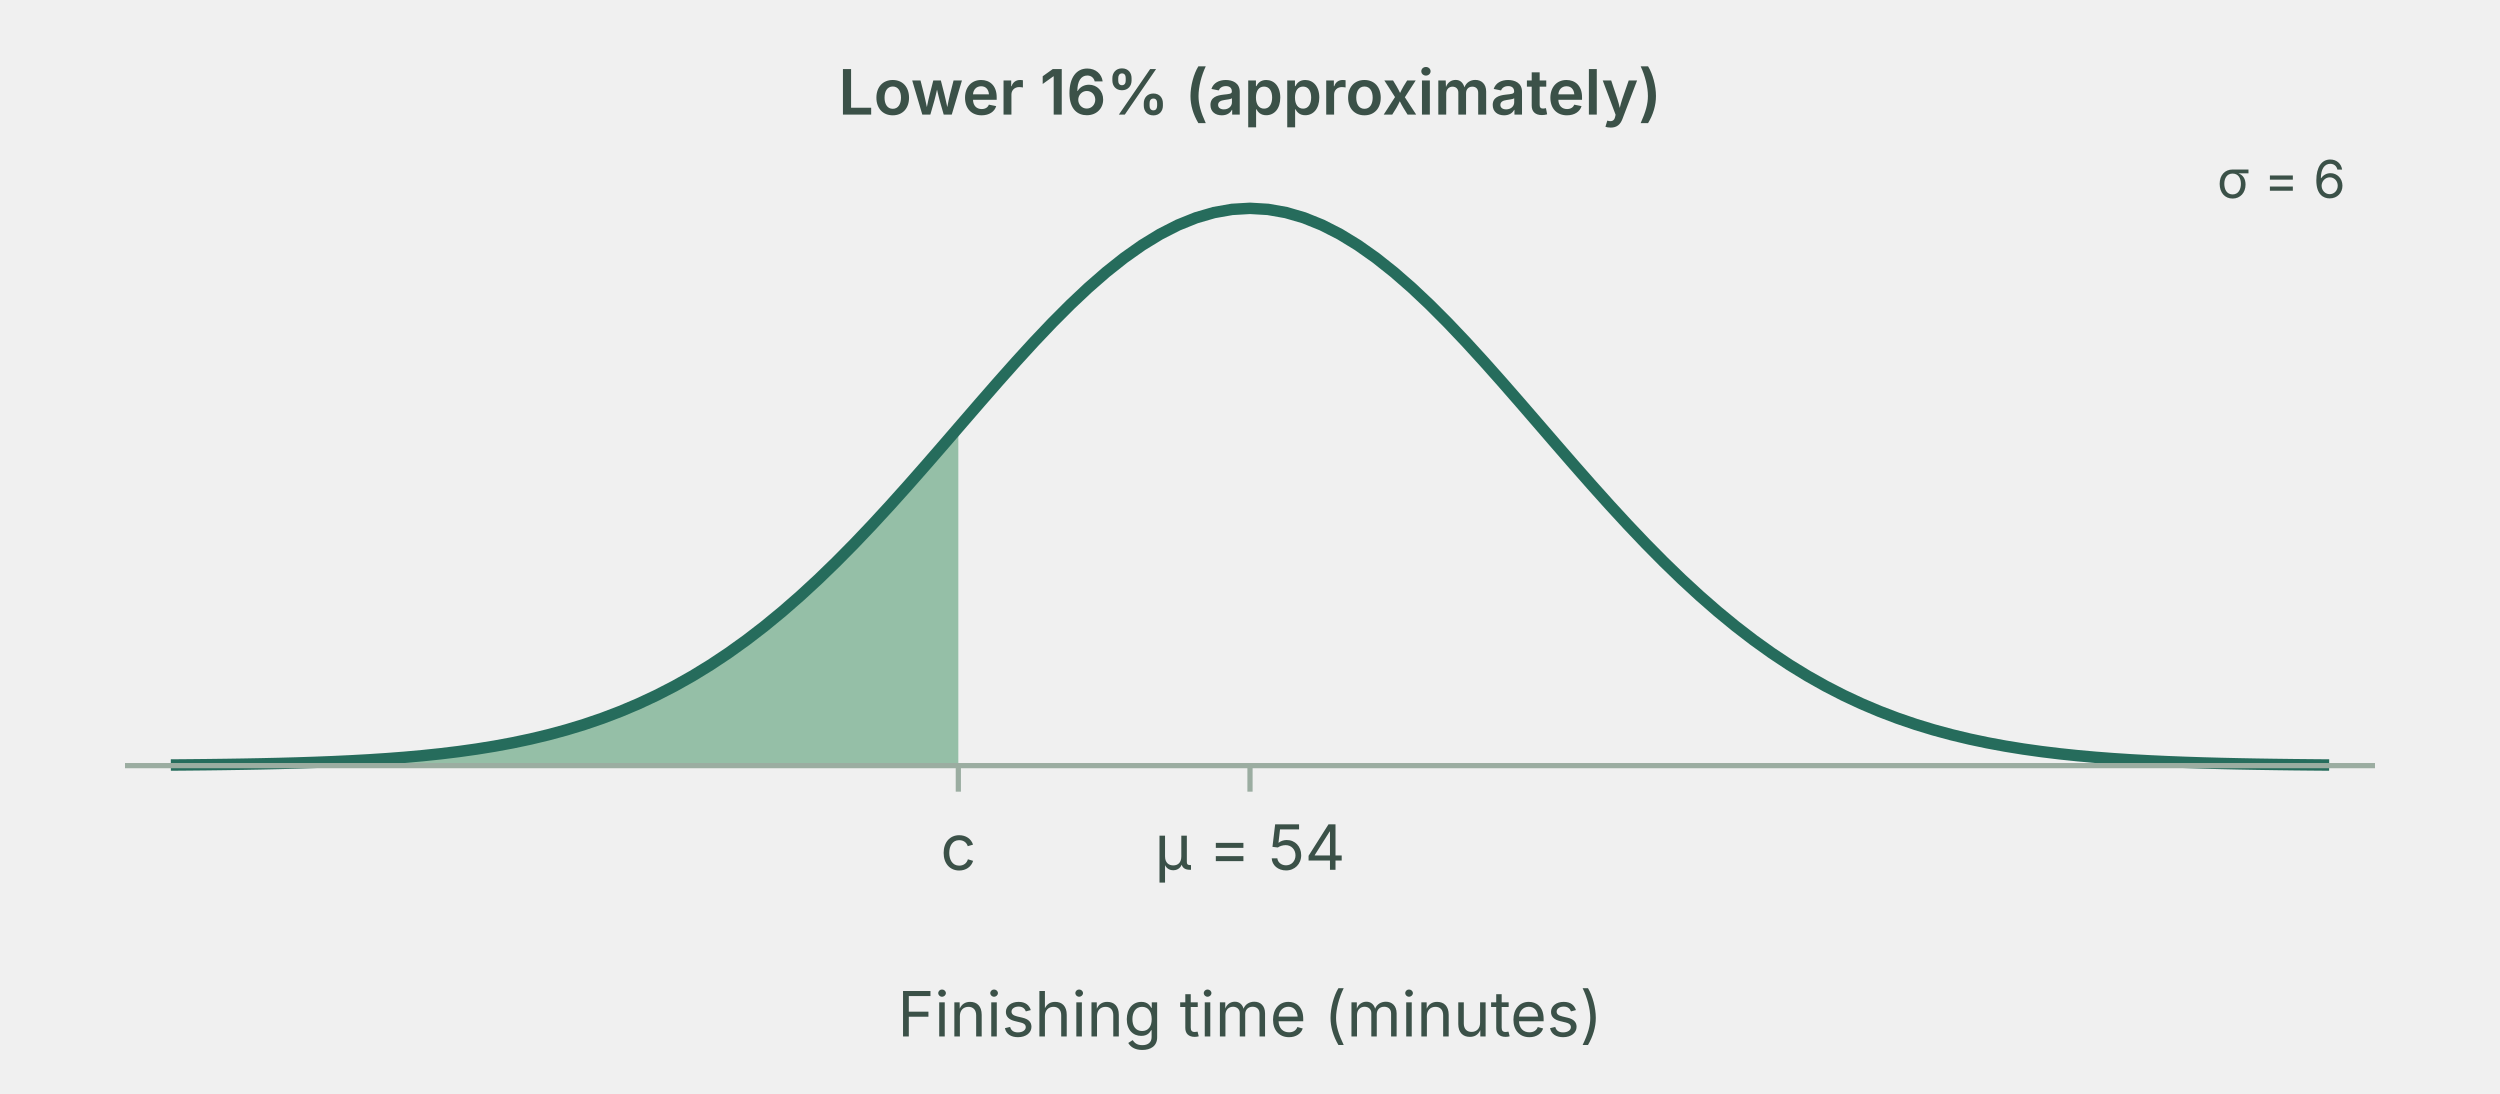
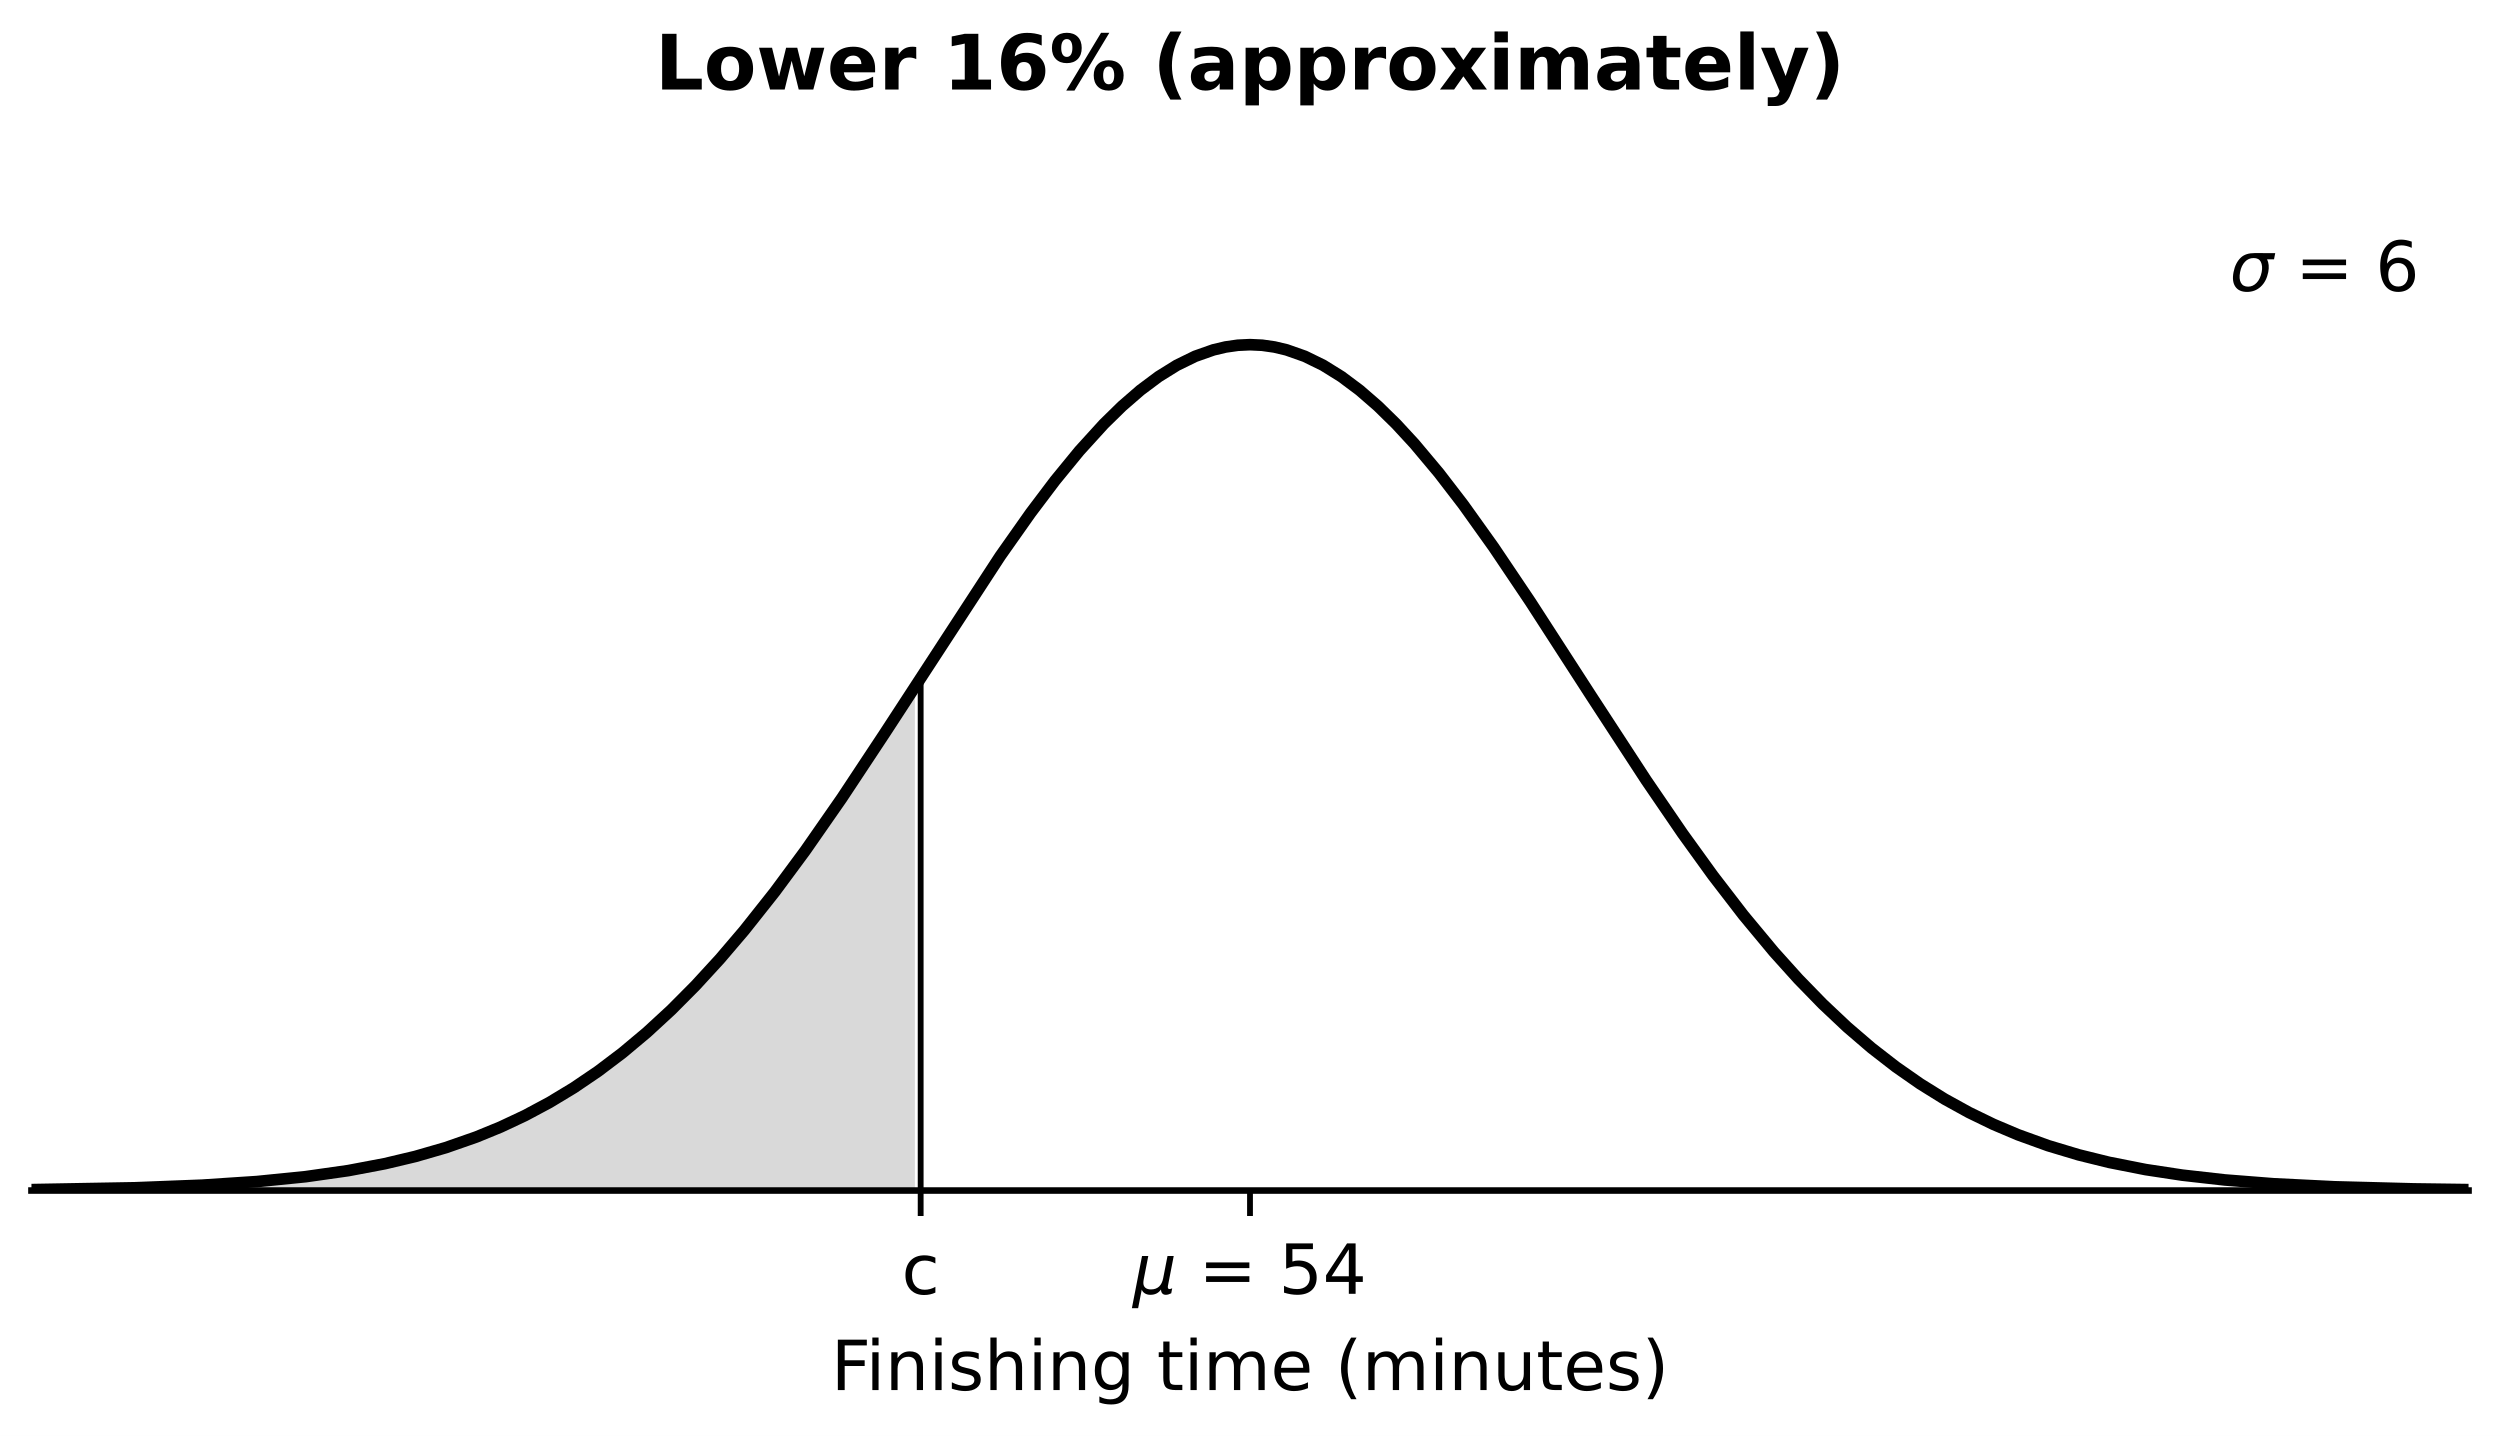
- <svg xmlns="http://www.w3.org/2000/svg" viewBox="0 0 480 210" role="img" aria-labelledby="title">
-   <style>text{font-family:system-ui,-apple-system,sans-serif;fill:#3b5148;font-size:12px} .small{font-size:10px}</style>
-   <path d="M32.8,147 L32.800,146.886 L34.060,146.876 L35.320,146.866 L36.580,146.854 L37.840,146.842 L39.100,146.828 L40.360,146.814 L41.620,146.798 L42.880,146.782 L44.140,146.764 L45.400,146.745 L46.660,146.724 L47.920,146.702 L49.180,146.678 L50.440,146.652 L51.700,146.625 L52.960,146.595 L54.220,146.564 L55.480,146.530 L56.740,146.494 L58.000,146.456 L59.260,146.415 L60.520,146.371 L61.780,146.324 L63.040,146.274 L64.300,146.221 L65.560,146.164 L66.820,146.103 L68.080,146.039 L69.340,145.970 L70.600,145.898 L71.860,145.820 L73.120,145.738 L74.380,145.651 L75.640,145.558 L76.900,145.460 L78.160,145.357 L79.420,145.247 L80.680,145.130 L81.940,145.007 L83.200,144.877 L84.460,144.740 L85.720,144.594 L86.980,144.441 L88.240,144.280 L89.500,144.109 L90.760,143.930 L92.020,143.741 L93.280,143.542 L94.540,143.333 L95.800,143.113 L97.060,142.883 L98.320,142.640 L99.580,142.386 L100.840,142.120 L102.100,141.840 L103.360,141.548 L104.620,141.242 L105.880,140.921 L107.140,140.586 L108.400,140.236 L109.660,139.871 L110.920,139.489 L112.180,139.092 L113.440,138.677 L114.700,138.245 L115.960,137.795 L117.220,137.327 L118.480,136.841 L119.740,136.335 L121.000,135.810 L122.260,135.265 L123.520,134.700 L124.780,134.114 L126.040,133.506 L127.300,132.878 L128.560,132.227 L129.820,131.555 L131.080,130.860 L132.340,130.142 L133.600,129.401 L134.860,128.637 L136.120,127.850 L137.380,127.039 L138.640,126.204 L139.900,125.345 L141.160,124.462 L142.420,123.555 L143.680,122.623 L144.940,121.668 L146.200,120.688 L147.460,119.685 L148.720,118.657 L149.980,117.606 L151.240,116.531 L152.500,115.433 L153.760,114.311 L155.020,113.167 L156.280,112.001 L157.540,110.813 L158.800,109.603 L160.060,108.373 L161.320,107.122 L162.580,105.852 L163.840,104.563 L165.100,103.255 L166.360,101.930 L167.620,100.588 L168.880,99.231 L170.140,97.859 L171.400,96.473 L172.660,95.074 L173.920,93.663 L175.180,92.242 L176.440,90.811 L177.700,89.372 L178.960,87.927 L180.220,86.475 L181.480,85.020 L182.740,83.561 L184.000,82.101 L184,147 Z" fill="#95bfa7" />
-   <path d="M32.800,146.886 L36.253,146.857 L39.707,146.822 L43.160,146.778 L46.613,146.725 L50.067,146.660 L53.520,146.582 L56.973,146.487 L60.427,146.374 L63.880,146.239 L67.333,146.077 L70.787,145.886 L74.240,145.661 L77.693,145.396 L81.147,145.085 L84.600,144.724 L88.053,144.304 L91.507,143.819 L94.960,143.261 L98.413,142.622 L101.867,141.893 L105.320,141.065 L108.773,140.130 L112.227,139.077 L115.680,137.897 L119.133,136.581 L122.587,135.120 L126.040,133.506 L129.493,131.731 L132.947,129.788 L136.400,127.672 L139.853,125.377 L143.307,122.902 L146.760,120.245 L150.213,117.408 L153.667,114.395 L157.120,111.211 L160.573,107.866 L164.027,104.370 L167.480,100.738 L170.933,96.987 L174.387,93.138 L177.840,89.212 L181.293,85.236 L184.747,81.236 L188.200,77.243 L191.653,73.289 L195.107,69.406 L198.560,65.628 L202.013,61.991 L205.467,58.528 L208.920,55.273 L212.373,52.260 L215.827,49.519 L219.280,47.079 L222.733,44.967 L226.187,43.206 L229.640,41.815 L233.093,40.811 L236.547,40.203 L240.000,40.000 L243.453,40.203 L246.907,40.811 L250.360,41.815 L253.813,43.206 L257.267,44.967 L260.720,47.079 L264.173,49.519 L267.627,52.260 L271.080,55.273 L274.533,58.528 L277.987,61.991 L281.440,65.628 L284.893,69.406 L288.347,73.289 L291.800,77.243 L295.253,81.236 L298.707,85.236 L302.160,89.212 L305.613,93.138 L309.067,96.987 L312.520,100.738 L315.973,104.370 L319.427,107.866 L322.880,111.211 L326.333,114.395 L329.787,117.408 L333.240,120.245 L336.693,122.902 L340.147,125.377 L343.600,127.672 L347.053,129.788 L350.507,131.731 L353.960,133.506 L357.413,135.120 L360.867,136.581 L364.320,137.897 L367.773,139.077 L371.227,140.130 L374.680,141.065 L378.133,141.893 L381.587,142.622 L385.040,143.261 L388.493,143.819 L391.947,144.304 L395.400,144.724 L398.853,145.085 L402.307,145.396 L405.760,145.661 L409.213,145.886 L412.667,146.077 L416.120,146.239 L419.573,146.374 L423.027,146.487 L426.480,146.582 L429.933,146.660 L433.387,146.725 L436.840,146.778 L440.293,146.822 L443.747,146.857 L447.200,146.886" fill="none" stroke="#266c5c" stroke-width="2.2" />
-   <path d="M24 147H456" stroke="#9bada1" />
-   <path d="M240 147v5" stroke="#9bada1" />
-   <text x="240" y="167" text-anchor="middle">μ = 54</text>
-   <path d="M184 147v5" stroke="#9bada1" />
-   <text x="184" y="167" text-anchor="middle">c</text>
-   <text x="240" y="22" text-anchor="middle" font-weight="600">Lower 16% (approximately)</text>
-   <text x="240" y="199" text-anchor="middle">Finishing time (minutes)</text>
-   <text x="438" y="38" text-anchor="middle" class="small">σ = 6</text>
+ <svg xmlns="http://www.w3.org/2000/svg" xmlns:xlink="http://www.w3.org/1999/xlink" width="343.44pt" height="197.26pt" viewBox="0 0 343.44 197.26" version="1.1">
+   <defs>
+     <style type="text/css">*{stroke-linejoin: round; stroke-linecap: butt}</style>
+   </defs>
+   <g id="figure_1">
+     <g id="patch_1">
+       <path d="M 0 197.26  L 343.44 197.26  L 343.44 -0  L 0 -0  z " style="fill: #ffffff" />
+     </g>
+     <g id="axes_1">
+       <g id="patch_2">
+         <path d="M 4.32 163.551  L 339.12 163.551  L 339.12 18.298  L 4.32 18.298  z " style="fill: #ffffff" />
+       </g>
+       <g id="FillBetweenPolyCollection_1">
+         <defs>
+           <path id="m92b2d3eedc" d="M 4.32 -33.832  L 4.32 -33.832  L 5.157 -33.841  L 5.994 -33.85  L 6.831 -33.86  L 7.668 -33.871  L 8.505 -33.882  L 9.342 -33.894  L 10.179 -33.907  L 11.016 -33.92  L 11.853 -33.934  L 12.69 -33.95  L 13.527 -33.966  L 14.364 -33.983  L 15.201 -34.001  L 16.038 -34.02  L 16.875 -34.041  L 17.712 -34.063  L 18.549 -34.085  L 19.386 -34.11  L 20.223 -34.135  L 21.06 -34.163  L 21.897 -34.191  L 22.734 -34.222  L 23.571 -34.254  L 24.408 -34.288  L 25.245 -34.324  L 26.082 -34.362  L 26.919 -34.402  L 27.756 -34.444  L 28.593 -34.488  L 29.43 -34.535  L 30.267 -34.585  L 31.104 -34.637  L 31.941 -34.691  L 32.778 -34.749  L 33.615 -34.81  L 34.452 -34.873  L 35.289 -34.941  L 36.126 -35.011  L 36.963 -35.085  L 37.8 -35.163  L 38.637 -35.244  L 39.474 -35.33  L 40.311 -35.42  L 41.148 -35.514  L 41.985 -35.613  L 42.822 -35.716  L 43.659 -35.824  L 44.496 -35.938  L 45.333 -36.056  L 46.17 -36.18  L 47.007 -36.31  L 47.844 -36.446  L 48.681 -36.588  L 49.518 -36.736  L 50.355 -36.89  L 51.192 -37.051  L 52.029 -37.22  L 52.866 -37.395  L 53.703 -37.578  L 54.54 -37.769  L 55.377 -37.967  L 56.214 -38.174  L 57.051 -38.389  L 57.888 -38.613  L 58.725 -38.846  L 59.562 -39.088  L 60.399 -39.34  L 61.236 -39.601  L 62.073 -39.872  L 62.91 -40.154  L 63.747 -40.446  L 64.584 -40.749  L 65.421 -41.063  L 66.258 -41.388  L 67.095 -41.725  L 67.932 -42.074  L 68.769 -42.435  L 69.606 -42.809  L 70.443 -43.195  L 71.28 -43.595  L 72.117 -44.007  L 72.954 -44.434  L 73.791 -44.874  L 74.628 -45.328  L 75.465 -45.796  L 76.302 -46.279  L 77.139 -46.777  L 77.976 -47.29  L 78.813 -47.819  L 79.65 -48.363  L 80.487 -48.922  L 81.324 -49.498  L 82.161 -50.089  L 82.998 -50.698  L 83.835 -51.322  L 84.672 -51.964  L 85.509 -52.622  L 86.346 -53.297  L 87.183 -53.989  L 88.02 -54.699  L 88.857 -55.426  L 89.694 -56.171  L 90.531 -56.933  L 91.368 -57.713  L 92.205 -58.511  L 93.042 -59.326  L 93.879 -60.159  L 94.716 -61.01  L 95.553 -61.878  L 96.39 -62.764  L 97.227 -63.668  L 98.064 -64.589  L 98.901 -65.528  L 99.738 -66.484  L 100.575 -67.458  L 101.412 -68.448  L 102.249 -69.455  L 103.086 -70.479  L 103.923 -71.519  L 104.76 -72.575  L 105.597 -73.647  L 106.434 -74.735  L 107.271 -75.837  L 108.108 -76.955  L 108.945 -78.087  L 109.782 -79.233  L 110.619 -80.393  L 111.456 -81.566  L 112.293 -82.751  L 113.13 -83.949  L 113.967 -85.158  L 114.804 -86.379  L 115.641 -87.61  L 116.478 -88.85  L 117.315 -90.101  L 118.152 -91.359  L 118.989 -92.626  L 119.826 -93.9  L 120.663 -95.18  L 121.5 -96.466  L 122.337 -97.757  L 123.174 -99.053  L 124.011 -100.351  L 124.848 -101.652  L 125.685 -102.955  L 125.685 -102.955  L 125.685 -33.708  L 124.848 -33.708  L 124.011 -33.708  L 123.174 -33.708  L 122.337 -33.708  L 121.5 -33.708  L 120.663 -33.708  L 119.826 -33.708  L 118.989 -33.708  L 118.152 -33.708  L 117.315 -33.708  L 116.478 -33.708  L 115.641 -33.708  L 114.804 -33.708  L 113.967 -33.708  L 113.13 -33.708  L 112.293 -33.708  L 111.456 -33.708  L 110.619 -33.708  L 109.782 -33.708  L 108.945 -33.708  L 108.108 -33.708  L 107.271 -33.708  L 106.434 -33.708  L 105.597 -33.708  L 104.76 -33.708  L 103.923 -33.708  L 103.086 -33.708  L 102.249 -33.708  L 101.412 -33.708  L 100.575 -33.708  L 99.738 -33.708  L 98.901 -33.708  L 98.064 -33.708  L 97.227 -33.708  L 96.39 -33.708  L 95.553 -33.708  L 94.716 -33.708  L 93.879 -33.708  L 93.042 -33.708  L 92.205 -33.708  L 91.368 -33.708  L 90.531 -33.708  L 89.694 -33.708  L 88.857 -33.708  L 88.02 -33.708  L 87.183 -33.708  L 86.346 -33.708  L 85.509 -33.708  L 84.672 -33.708  L 83.835 -33.708  L 82.998 -33.708  L 82.161 -33.708  L 81.324 -33.708  L 80.487 -33.708  L 79.65 -33.708  L 78.813 -33.708  L 77.976 -33.708  L 77.139 -33.708  L 76.302 -33.708  L 75.465 -33.708  L 74.628 -33.708  L 73.791 -33.708  L 72.954 -33.708  L 72.117 -33.708  L 71.28 -33.708  L 70.443 -33.708  L 69.606 -33.708  L 68.769 -33.708  L 67.932 -33.708  L 67.095 -33.708  L 66.258 -33.708  L 65.421 -33.708  L 64.584 -33.708  L 63.747 -33.708  L 62.91 -33.708  L 62.073 -33.708  L 61.236 -33.708  L 60.399 -33.708  L 59.562 -33.708  L 58.725 -33.708  L 57.888 -33.708  L 57.051 -33.708  L 56.214 -33.708  L 55.377 -33.708  L 54.54 -33.708  L 53.703 -33.708  L 52.866 -33.708  L 52.029 -33.708  L 51.192 -33.708  L 50.355 -33.708  L 49.518 -33.708  L 48.681 -33.708  L 47.844 -33.708  L 47.007 -33.708  L 46.17 -33.708  L 45.333 -33.708  L 44.496 -33.708  L 43.659 -33.708  L 42.822 -33.708  L 41.985 -33.708  L 41.148 -33.708  L 40.311 -33.708  L 39.474 -33.708  L 38.637 -33.708  L 37.8 -33.708  L 36.963 -33.708  L 36.126 -33.708  L 35.289 -33.708  L 34.452 -33.708  L 33.615 -33.708  L 32.778 -33.708  L 31.941 -33.708  L 31.104 -33.708  L 30.267 -33.708  L 29.43 -33.708  L 28.593 -33.708  L 27.756 -33.708  L 26.919 -33.708  L 26.082 -33.708  L 25.245 -33.708  L 24.408 -33.708  L 23.571 -33.708  L 22.734 -33.708  L 21.897 -33.708  L 21.06 -33.708  L 20.223 -33.708  L 19.386 -33.708  L 18.549 -33.708  L 17.712 -33.708  L 16.875 -33.708  L 16.038 -33.708  L 15.201 -33.708  L 14.364 -33.708  L 13.527 -33.708  L 12.69 -33.708  L 11.853 -33.708  L 11.016 -33.708  L 10.179 -33.708  L 9.342 -33.708  L 8.505 -33.708  L 7.668 -33.708  L 6.831 -33.708  L 5.994 -33.708  L 5.157 -33.708  L 4.32 -33.708  z " />
+         </defs>
+         <g clip-path="url(#p3c4a915d15)">
+           <use xlink:href="#m92b2d3eedc" x="0" y="197.26" style="fill: #d9d9d9" />
+         </g>
+       </g>
+       <g id="matplotlib.axis_1">
+         <g id="xtick_1">
+           <g id="line2d_1">
+             <defs>
+               <path id="m523779726a" d="M 0 0  L 0 3.5  " style="stroke: #000000; stroke-width: 0.8" />
+             </defs>
+             <g>
+               <use xlink:href="#m523779726a" x="171.72" y="163.551" style="stroke: #000000; stroke-width: 0.8" />
+             </g>
+           </g>
+           <g id="text_1">
+             <g transform="translate(155.6175 177.7504) scale(0.095 -0.095)">
+               <defs>
+                 <path id="DejaVuSans-Oblique-3bc" d="M -84 -1331  L 856 3500  L 1434 3500  L 1009 1322  Q 997 1256 987 1175  Q 978 1094 978 1013  Q 978 722 1161 565  Q 1344 409 1684 409  Q 2147 409 2431 671  Q 2716 934 2816 1459  L 3213 3500  L 3788 3500  L 3266 809  Q 3253 750 3248 706  Q 3244 663 3244 628  Q 3244 531 3283 486  Q 3322 441 3406 441  Q 3438 441 3492 456  Q 3547 472 3647 513  L 3559 50  Q 3422 -19 3297 -55  Q 3172 -91 3053 -91  Q 2847 -91 2730 40  Q 2613 172 2613 403  Q 2438 153 2195 31  Q 1953 -91 1625 -91  Q 1334 -91 1117 43  Q 900 178 831 397  L 494 -1331  L -84 -1331  z " transform="scale(0.015625)" />
+                 <path id="DejaVuSans-20" transform="scale(0.015625)" />
+                 <path id="DejaVuSans-3d" d="M 678 2906  L 4684 2906  L 4684 2381  L 678 2381  L 678 2906  z M 678 1631  L 4684 1631  L 4684 1100  L 678 1100  L 678 1631  z " transform="scale(0.015625)" />
+                 <path id="DejaVuSans-35" d="M 691 4666  L 3169 4666  L 3169 4134  L 1269 4134  L 1269 2991  Q 1406 3038 1543 3061  Q 1681 3084 1819 3084  Q 2600 3084 3056 2656  Q 3513 2228 3513 1497  Q 3513 744 3044 326  Q 2575 -91 1722 -91  Q 1428 -91 1123 -41  Q 819 9 494 109  L 494 744  Q 775 591 1075 516  Q 1375 441 1709 441  Q 2250 441 2565 725  Q 2881 1009 2881 1497  Q 2881 1984 2565 2268  Q 2250 2553 1709 2553  Q 1456 2553 1204 2497  Q 953 2441 691 2322  L 691 4666  z " transform="scale(0.015625)" />
+                 <path id="DejaVuSans-34" d="M 2419 4116  L 825 1625  L 2419 1625  L 2419 4116  z M 2253 4666  L 3047 4666  L 3047 1625  L 3713 1625  L 3713 1100  L 3047 1100  L 3047 0  L 2419 0  L 2419 1100  L 313 1100  L 313 1709  L 2253 4666  z " transform="scale(0.015625)" />
+               </defs>
+               <use xlink:href="#DejaVuSans-Oblique-3bc" transform="translate(0 0.09375)" />
+               <use xlink:href="#DejaVuSans-20" transform="translate(63.62305 0.09375)" />
+               <use xlink:href="#DejaVuSans-3d" transform="translate(95.41016 0.09375)" />
+               <use xlink:href="#DejaVuSans-20" transform="translate(179.1992 0.09375)" />
+               <use xlink:href="#DejaVuSans-35" transform="translate(210.9863 0.09375)" />
+               <use xlink:href="#DejaVuSans-34" transform="translate(274.6094 0.09375)" />
+             </g>
+           </g>
+         </g>
+         <g id="xtick_2">
+           <g id="line2d_2">
+             <g>
+               <use xlink:href="#m523779726a" x="126.477" y="163.551" style="stroke: #000000; stroke-width: 0.8" />
+             </g>
+           </g>
+           <g id="text_2">
+             <g transform="translate(123.865 177.7697) scale(0.095 -0.095)">
+               <defs>
+                 <path id="DejaVuSans-63" d="M 3122 3366  L 3122 2828  Q 2878 2963 2633 3030  Q 2388 3097 2138 3097  Q 1578 3097 1268 2742  Q 959 2388 959 1747  Q 959 1106 1268 751  Q 1578 397 2138 397  Q 2388 397 2633 464  Q 2878 531 3122 666  L 3122 134  Q 2881 22 2623 -34  Q 2366 -91 2075 -91  Q 1284 -91 818 406  Q 353 903 353 1747  Q 353 2603 823 3093  Q 1294 3584 2113 3584  Q 2378 3584 2631 3529  Q 2884 3475 3122 3366  z " transform="scale(0.015625)" />
+               </defs>
+               <use xlink:href="#DejaVuSans-63" />
+             </g>
+           </g>
+         </g>
+         <g id="text_3">
+           <g transform="translate(114.1693 190.9639) scale(0.095 -0.095)">
+             <defs>
+               <path id="DejaVuSans-46" d="M 628 4666  L 3309 4666  L 3309 4134  L 1259 4134  L 1259 2759  L 3109 2759  L 3109 2228  L 1259 2228  L 1259 0  L 628 0  L 628 4666  z " transform="scale(0.015625)" />
+               <path id="DejaVuSans-69" d="M 603 3500  L 1178 3500  L 1178 0  L 603 0  L 603 3500  z M 603 4863  L 1178 4863  L 1178 4134  L 603 4134  L 603 4863  z " transform="scale(0.015625)" />
+               <path id="DejaVuSans-6e" d="M 3513 2113  L 3513 0  L 2938 0  L 2938 2094  Q 2938 2591 2744 2837  Q 2550 3084 2163 3084  Q 1697 3084 1428 2787  Q 1159 2491 1159 1978  L 1159 0  L 581 0  L 581 3500  L 1159 3500  L 1159 2956  Q 1366 3272 1645 3428  Q 1925 3584 2291 3584  Q 2894 3584 3203 3211  Q 3513 2838 3513 2113  z " transform="scale(0.015625)" />
+               <path id="DejaVuSans-73" d="M 2834 3397  L 2834 2853  Q 2591 2978 2328 3040  Q 2066 3103 1784 3103  Q 1356 3103 1142 2972  Q 928 2841 928 2578  Q 928 2378 1081 2264  Q 1234 2150 1697 2047  L 1894 2003  Q 2506 1872 2764 1633  Q 3022 1394 3022 966  Q 3022 478 2636 193  Q 2250 -91 1575 -91  Q 1294 -91 989 -36  Q 684 19 347 128  L 347 722  Q 666 556 975 473  Q 1284 391 1588 391  Q 1994 391 2212 530  Q 2431 669 2431 922  Q 2431 1156 2273 1281  Q 2116 1406 1581 1522  L 1381 1569  Q 847 1681 609 1914  Q 372 2147 372 2553  Q 372 3047 722 3315  Q 1072 3584 1716 3584  Q 2034 3584 2315 3537  Q 2597 3491 2834 3397  z " transform="scale(0.015625)" />
+               <path id="DejaVuSans-68" d="M 3513 2113  L 3513 0  L 2938 0  L 2938 2094  Q 2938 2591 2744 2837  Q 2550 3084 2163 3084  Q 1697 3084 1428 2787  Q 1159 2491 1159 1978  L 1159 0  L 581 0  L 581 4863  L 1159 4863  L 1159 2956  Q 1366 3272 1645 3428  Q 1925 3584 2291 3584  Q 2894 3584 3203 3211  Q 3513 2838 3513 2113  z " transform="scale(0.015625)" />
+               <path id="DejaVuSans-67" d="M 2906 1791  Q 2906 2416 2648 2759  Q 2391 3103 1925 3103  Q 1463 3103 1205 2759  Q 947 2416 947 1791  Q 947 1169 1205 825  Q 1463 481 1925 481  Q 2391 481 2648 825  Q 2906 1169 2906 1791  z M 3481 434  Q 3481 -459 3084 -895  Q 2688 -1331 1869 -1331  Q 1566 -1331 1297 -1286  Q 1028 -1241 775 -1147  L 775 -588  Q 1028 -725 1275 -790  Q 1522 -856 1778 -856  Q 2344 -856 2625 -561  Q 2906 -266 2906 331  L 2906 616  Q 2728 306 2450 153  Q 2172 0 1784 0  Q 1141 0 747 490  Q 353 981 353 1791  Q 353 2603 747 3093  Q 1141 3584 1784 3584  Q 2172 3584 2450 3431  Q 2728 3278 2906 2969  L 2906 3500  L 3481 3500  L 3481 434  z " transform="scale(0.015625)" />
+               <path id="DejaVuSans-74" d="M 1172 4494  L 1172 3500  L 2356 3500  L 2356 3053  L 1172 3053  L 1172 1153  Q 1172 725 1289 603  Q 1406 481 1766 481  L 2356 481  L 2356 0  L 1766 0  Q 1100 0 847 248  Q 594 497 594 1153  L 594 3053  L 172 3053  L 172 3500  L 594 3500  L 594 4494  L 1172 4494  z " transform="scale(0.015625)" />
+               <path id="DejaVuSans-6d" d="M 3328 2828  Q 3544 3216 3844 3400  Q 4144 3584 4550 3584  Q 5097 3584 5394 3201  Q 5691 2819 5691 2113  L 5691 0  L 5113 0  L 5113 2094  Q 5113 2597 4934 2840  Q 4756 3084 4391 3084  Q 3944 3084 3684 2787  Q 3425 2491 3425 1978  L 3425 0  L 2847 0  L 2847 2094  Q 2847 2600 2669 2842  Q 2491 3084 2119 3084  Q 1678 3084 1418 2786  Q 1159 2488 1159 1978  L 1159 0  L 581 0  L 581 3500  L 1159 3500  L 1159 2956  Q 1356 3278 1631 3431  Q 1906 3584 2284 3584  Q 2666 3584 2933 3390  Q 3200 3197 3328 2828  z " transform="scale(0.015625)" />
+               <path id="DejaVuSans-65" d="M 3597 1894  L 3597 1613  L 953 1613  Q 991 1019 1311 708  Q 1631 397 2203 397  Q 2534 397 2845 478  Q 3156 559 3463 722  L 3463 178  Q 3153 47 2828 -22  Q 2503 -91 2169 -91  Q 1331 -91 842 396  Q 353 884 353 1716  Q 353 2575 817 3079  Q 1281 3584 2069 3584  Q 2775 3584 3186 3129  Q 3597 2675 3597 1894  z M 3022 2063  Q 3016 2534 2758 2815  Q 2500 3097 2075 3097  Q 1594 3097 1305 2825  Q 1016 2553 972 2059  L 3022 2063  z " transform="scale(0.015625)" />
+               <path id="DejaVuSans-28" d="M 1984 4856  Q 1566 4138 1362 3434  Q 1159 2731 1159 2009  Q 1159 1288 1364 580  Q 1569 -128 1984 -844  L 1484 -844  Q 1016 -109 783 600  Q 550 1309 550 2009  Q 550 2706 781 3412  Q 1013 4119 1484 4856  L 1984 4856  z " transform="scale(0.015625)" />
+               <path id="DejaVuSans-75" d="M 544 1381  L 544 3500  L 1119 3500  L 1119 1403  Q 1119 906 1312 657  Q 1506 409 1894 409  Q 2359 409 2629 706  Q 2900 1003 2900 1516  L 2900 3500  L 3475 3500  L 3475 0  L 2900 0  L 2900 538  Q 2691 219 2414 64  Q 2138 -91 1772 -91  Q 1169 -91 856 284  Q 544 659 544 1381  z M 1991 3584  L 1991 3584  z " transform="scale(0.015625)" />
+               <path id="DejaVuSans-29" d="M 513 4856  L 1013 4856  Q 1481 4119 1714 3412  Q 1947 2706 1947 2009  Q 1947 1309 1714 600  Q 1481 -109 1013 -844  L 513 -844  Q 928 -128 1133 580  Q 1338 1288 1338 2009  Q 1338 2731 1133 3434  Q 928 4138 513 4856  z " transform="scale(0.015625)" />
+             </defs>
+             <use xlink:href="#DejaVuSans-46" />
+             <use xlink:href="#DejaVuSans-69" transform="translate(50.26953 0)" />
+             <use xlink:href="#DejaVuSans-6e" transform="translate(78.05273 0)" />
+             <use xlink:href="#DejaVuSans-69" transform="translate(141.4316 0)" />
+             <use xlink:href="#DejaVuSans-73" transform="translate(169.2148 0)" />
+             <use xlink:href="#DejaVuSans-68" transform="translate(221.3145 0)" />
+             <use xlink:href="#DejaVuSans-69" transform="translate(284.6934 0)" />
+             <use xlink:href="#DejaVuSans-6e" transform="translate(312.4766 0)" />
+             <use xlink:href="#DejaVuSans-67" transform="translate(375.8555 0)" />
+             <use xlink:href="#DejaVuSans-20" transform="translate(439.332 0)" />
+             <use xlink:href="#DejaVuSans-74" transform="translate(471.1191 0)" />
+             <use xlink:href="#DejaVuSans-69" transform="translate(510.3281 0)" />
+             <use xlink:href="#DejaVuSans-6d" transform="translate(538.1113 0)" />
+             <use xlink:href="#DejaVuSans-65" transform="translate(635.5234 0)" />
+             <use xlink:href="#DejaVuSans-20" transform="translate(697.0469 0)" />
+             <use xlink:href="#DejaVuSans-28" transform="translate(728.834 0)" />
+             <use xlink:href="#DejaVuSans-6d" transform="translate(767.8477 0)" />
+             <use xlink:href="#DejaVuSans-69" transform="translate(865.2598 0)" />
+             <use xlink:href="#DejaVuSans-6e" transform="translate(893.043 0)" />
+             <use xlink:href="#DejaVuSans-75" transform="translate(956.4219 0)" />
+             <use xlink:href="#DejaVuSans-74" transform="translate(1019.801 0)" />
+             <use xlink:href="#DejaVuSans-65" transform="translate(1059.01 0)" />
+             <use xlink:href="#DejaVuSans-73" transform="translate(1120.533 0)" />
+             <use xlink:href="#DejaVuSans-29" transform="translate(1172.633 0)" />
+           </g>
+         </g>
+       </g>
+       <g id="matplotlib.axis_2" />
+       <g id="line2d_3">
+         <path d="M 4.32 163.427  L 18.549 163.174  L 27.756 162.816  L 35.289 162.319  L 41.985 161.647  L 47.844 160.814  L 52.866 159.864  L 57.051 158.87  L 61.236 157.659  L 65.421 156.197  L 68.769 154.825  L 72.117 153.252  L 75.465 151.463  L 78.813 149.441  L 82.161 147.17  L 85.509 144.638  L 88.857 141.833  L 92.205 138.749  L 95.553 135.381  L 98.901 131.731  L 102.249 127.805  L 106.434 122.525  L 110.619 116.867  L 115.641 109.65  L 121.5 100.793  L 137.403 76.398  L 141.588 70.462  L 144.936 66.027  L 148.284 61.938  L 151.632 58.256  L 154.143 55.796  L 156.654 53.616  L 159.165 51.738  L 161.676 50.177  L 164.187 48.949  L 166.698 48.063  L 168.372 47.667  L 170.046 47.428  L 171.72 47.349  L 173.394 47.428  L 175.068 47.667  L 176.742 48.063  L 179.253 48.949  L 181.764 50.177  L 184.275 51.738  L 186.786 53.616  L 189.297 55.796  L 191.808 58.256  L 194.319 60.977  L 197.667 64.97  L 201.015 69.324  L 205.2 75.181  L 210.222 82.65  L 218.592 95.607  L 226.125 107.159  L 231.147 114.508  L 235.332 120.305  L 239.517 125.741  L 243.702 130.775  L 247.05 134.495  L 250.398 137.934  L 253.746 141.089  L 257.094 143.963  L 260.442 146.562  L 263.79 148.897  L 267.138 150.98  L 270.486 152.826  L 273.834 154.451  L 277.182 155.872  L 281.367 157.388  L 285.552 158.646  L 289.737 159.681  L 294.759 160.672  L 299.781 161.435  L 305.64 162.097  L 312.336 162.623  L 320.706 163.038  L 331.587 163.325  L 339.12 163.427  L 339.12 163.427  " clip-path="url(#p3c4a915d15)" style="fill: none; stroke: #000000; stroke-width: 1.6" />
+       </g>
+       <g id="line2d_4">
+         <path d="M 126.477 163.551  L 126.477 93.071  " clip-path="url(#p3c4a915d15)" style="fill: none; stroke: #000000; stroke-width: 0.8" />
+       </g>
+       <g id="patch_3">
+         <path d="M 4.32 163.551  L 339.12 163.551  " style="fill: none; stroke: #000000; stroke-width: 0.9; stroke-linejoin: miter; stroke-linecap: square" />
+       </g>
+       <g id="text_4">
+         <g transform="translate(306.299 40.04216) scale(0.095 -0.095)">
+           <defs>
+             <path id="DejaVuSans-Oblique-3c3" d="M 2219 3044  Q 1744 3044 1422 2700  Q 1081 2341 969 1747  Q 844 1119 1044 756  Q 1241 397 1706 397  Q 2166 397 2503 759  Q 2844 1122 2966 1747  Q 3075 2319 2881 2700  Q 2700 3044 2219 3044  z M 2309 3503  L 4219 3500  L 4106 2925  L 3463 2925  Q 3706 2438 3575 1747  Q 3406 888 2884 400  Q 2359 -91 1609 -91  Q 856 -91 525 400  Q 194 888 363 1747  Q 528 2609 1050 3097  Q 1484 3503 2309 3503  z " transform="scale(0.015625)" />
+             <path id="DejaVuSans-36" d="M 2113 2584  Q 1688 2584 1439 2293  Q 1191 2003 1191 1497  Q 1191 994 1439 701  Q 1688 409 2113 409  Q 2538 409 2786 701  Q 3034 994 3034 1497  Q 3034 2003 2786 2293  Q 2538 2584 2113 2584  z M 3366 4563  L 3366 3988  Q 3128 4100 2886 4159  Q 2644 4219 2406 4219  Q 1781 4219 1451 3797  Q 1122 3375 1075 2522  Q 1259 2794 1537 2939  Q 1816 3084 2150 3084  Q 2853 3084 3261 2657  Q 3669 2231 3669 1497  Q 3669 778 3244 343  Q 2819 -91 2113 -91  Q 1303 -91 875 529  Q 447 1150 447 2328  Q 447 3434 972 4092  Q 1497 4750 2381 4750  Q 2619 4750 2861 4703  Q 3103 4656 3366 4563  z " transform="scale(0.015625)" />
+           </defs>
+           <use xlink:href="#DejaVuSans-Oblique-3c3" transform="translate(0 0.78125)" />
+           <use xlink:href="#DejaVuSans-20" transform="translate(63.37891 0.78125)" />
+           <use xlink:href="#DejaVuSans-3d" transform="translate(95.16602 0.78125)" />
+           <use xlink:href="#DejaVuSans-20" transform="translate(178.9551 0.78125)" />
+           <use xlink:href="#DejaVuSans-36" transform="translate(210.7422 0.78125)" />
+         </g>
+       </g>
+       <g id="text_5">
+         <g transform="translate(90.00047 12.29836) scale(0.105 -0.105)">
+           <defs>
+             <path id="DejaVuSans-Bold-4c" d="M 588 4666  L 1791 4666  L 1791 909  L 3903 909  L 3903 0  L 588 0  L 588 4666  z " transform="scale(0.015625)" />
+             <path id="DejaVuSans-Bold-6f" d="M 2203 2784  Q 1831 2784 1636 2517  Q 1441 2250 1441 1747  Q 1441 1244 1636 976  Q 1831 709 2203 709  Q 2569 709 2762 976  Q 2956 1244 2956 1747  Q 2956 2250 2762 2517  Q 2569 2784 2203 2784  z M 2203 3584  Q 3106 3584 3614 3096  Q 4122 2609 4122 1747  Q 4122 884 3614 396  Q 3106 -91 2203 -91  Q 1297 -91 786 396  Q 275 884 275 1747  Q 275 2609 786 3096  Q 1297 3584 2203 3584  z " transform="scale(0.015625)" />
+             <path id="DejaVuSans-Bold-77" d="M 225 3500  L 1313 3500  L 1900 1088  L 2491 3500  L 3425 3500  L 4013 1113  L 4603 3500  L 5691 3500  L 4769 0  L 3547 0  L 2956 2406  L 2369 0  L 1147 0  L 225 3500  z " transform="scale(0.015625)" />
+             <path id="DejaVuSans-Bold-65" d="M 4031 1759  L 4031 1441  L 1416 1441  Q 1456 1047 1700 850  Q 1944 653 2381 653  Q 2734 653 3104 758  Q 3475 863 3866 1075  L 3866 213  Q 3469 63 3072 -14  Q 2675 -91 2278 -91  Q 1328 -91 801 392  Q 275 875 275 1747  Q 275 2603 792 3093  Q 1309 3584 2216 3584  Q 3041 3584 3536 3087  Q 4031 2591 4031 1759  z M 2881 2131  Q 2881 2450 2695 2645  Q 2509 2841 2209 2841  Q 1884 2841 1681 2658  Q 1478 2475 1428 2131  L 2881 2131  z " transform="scale(0.015625)" />
+             <path id="DejaVuSans-Bold-72" d="M 3138 2547  Q 2991 2616 2845 2648  Q 2700 2681 2553 2681  Q 2122 2681 1889 2404  Q 1656 2128 1656 1613  L 1656 0  L 538 0  L 538 3500  L 1656 3500  L 1656 2925  Q 1872 3269 2151 3426  Q 2431 3584 2822 3584  Q 2878 3584 2943 3579  Q 3009 3575 3134 3559  L 3138 2547  z " transform="scale(0.015625)" />
+             <path id="DejaVuSans-Bold-20" transform="scale(0.015625)" />
+             <path id="DejaVuSans-Bold-31" d="M 750 831  L 1813 831  L 1813 3847  L 722 3622  L 722 4441  L 1806 4666  L 2950 4666  L 2950 831  L 4013 831  L 4013 0  L 750 0  L 750 831  z " transform="scale(0.015625)" />
+             <path id="DejaVuSans-Bold-36" d="M 2316 2303  Q 2000 2303 1842 2098  Q 1684 1894 1684 1484  Q 1684 1075 1842 870  Q 2000 666 2316 666  Q 2634 666 2792 870  Q 2950 1075 2950 1484  Q 2950 1894 2792 2098  Q 2634 2303 2316 2303  z M 3803 4544  L 3803 3681  Q 3506 3822 3243 3889  Q 2981 3956 2731 3956  Q 2194 3956 1894 3657  Q 1594 3359 1544 2772  Q 1750 2925 1990 3001  Q 2231 3078 2516 3078  Q 3231 3078 3670 2659  Q 4109 2241 4109 1563  Q 4109 813 3618 361  Q 3128 -91 2303 -91  Q 1394 -91 895 523  Q 397 1138 397 2266  Q 397 3422 980 4083  Q 1563 4744 2578 4744  Q 2900 4744 3203 4694  Q 3506 4644 3803 4544  z " transform="scale(0.015625)" />
+             <path id="DejaVuSans-Bold-25" d="M 4959 1925  Q 4738 1925 4616 1733  Q 4494 1541 4494 1184  Q 4494 825 4614 633  Q 4734 441 4959 441  Q 5184 441 5303 633  Q 5422 825 5422 1184  Q 5422 1541 5301 1733  Q 5181 1925 4959 1925  z M 4959 2450  Q 5541 2450 5875 2112  Q 6209 1775 6209 1184  Q 6209 594 5875 251  Q 5541 -91 4959 -91  Q 4378 -91 4042 251  Q 3706 594 3706 1184  Q 3706 1772 4042 2111  Q 4378 2450 4959 2450  z M 2094 -91  L 1403 -91  L 4319 4750  L 5013 4750  L 2094 -91  z M 1453 4750  Q 2034 4750 2367 4411  Q 2700 4072 2700 3481  Q 2700 2891 2367 2550  Q 2034 2209 1453 2209  Q 872 2209 539 2550  Q 206 2891 206 3481  Q 206 4072 539 4411  Q 872 4750 1453 4750  z M 1453 4225  Q 1228 4225 1106 4031  Q 984 3838 984 3481  Q 984 3122 1106 2926  Q 1228 2731 1453 2731  Q 1678 2731 1798 2926  Q 1919 3122 1919 3481  Q 1919 3838 1797 4031  Q 1675 4225 1453 4225  z " transform="scale(0.015625)" />
+             <path id="DejaVuSans-Bold-28" d="M 2413 -844  L 1484 -844  Q 1006 -72 778 623  Q 550 1319 550 2003  Q 550 2688 779 3389  Q 1009 4091 1484 4856  L 2413 4856  Q 2013 4116 1813 3408  Q 1613 2700 1613 2009  Q 1613 1319 1811 609  Q 2009 -100 2413 -844  z " transform="scale(0.015625)" />
+             <path id="DejaVuSans-Bold-61" d="M 2106 1575  Q 1756 1575 1579 1456  Q 1403 1338 1403 1106  Q 1403 894 1545 773  Q 1688 653 1941 653  Q 2256 653 2472 879  Q 2688 1106 2688 1447  L 2688 1575  L 2106 1575  z M 3816 1997  L 3816 0  L 2688 0  L 2688 519  Q 2463 200 2181 54  Q 1900 -91 1497 -91  Q 953 -91 614 226  Q 275 544 275 1050  Q 275 1666 698 1953  Q 1122 2241 2028 2241  L 2688 2241  L 2688 2328  Q 2688 2594 2478 2717  Q 2269 2841 1825 2841  Q 1466 2841 1156 2769  Q 847 2697 581 2553  L 581 3406  Q 941 3494 1303 3539  Q 1666 3584 2028 3584  Q 2975 3584 3395 3211  Q 3816 2838 3816 1997  z " transform="scale(0.015625)" />
+             <path id="DejaVuSans-Bold-70" d="M 1656 506  L 1656 -1331  L 538 -1331  L 538 3500  L 1656 3500  L 1656 2988  Q 1888 3294 2169 3439  Q 2450 3584 2816 3584  Q 3463 3584 3878 3070  Q 4294 2556 4294 1747  Q 4294 938 3878 423  Q 3463 -91 2816 -91  Q 2450 -91 2169 54  Q 1888 200 1656 506  z M 2400 2772  Q 2041 2772 1848 2508  Q 1656 2244 1656 1747  Q 1656 1250 1848 986  Q 2041 722 2400 722  Q 2759 722 2948 984  Q 3138 1247 3138 1747  Q 3138 2247 2948 2509  Q 2759 2772 2400 2772  z " transform="scale(0.015625)" />
+             <path id="DejaVuSans-Bold-78" d="M 1422 1791  L 159 3500  L 1344 3500  L 2059 2463  L 2784 3500  L 3969 3500  L 2706 1797  L 4031 0  L 2847 0  L 2059 1106  L 1281 0  L 97 0  L 1422 1791  z " transform="scale(0.015625)" />
+             <path id="DejaVuSans-Bold-69" d="M 538 3500  L 1656 3500  L 1656 0  L 538 0  L 538 3500  z M 538 4863  L 1656 4863  L 1656 3950  L 538 3950  L 538 4863  z " transform="scale(0.015625)" />
+             <path id="DejaVuSans-Bold-6d" d="M 3781 2919  Q 3994 3244 4286 3414  Q 4578 3584 4928 3584  Q 5531 3584 5847 3212  Q 6163 2841 6163 2131  L 6163 0  L 5038 0  L 5038 1825  Q 5041 1866 5042 1909  Q 5044 1953 5044 2034  Q 5044 2406 4934 2573  Q 4825 2741 4581 2741  Q 4263 2741 4089 2478  Q 3916 2216 3909 1719  L 3909 0  L 2784 0  L 2784 1825  Q 2784 2406 2684 2573  Q 2584 2741 2328 2741  Q 2006 2741 1831 2477  Q 1656 2213 1656 1722  L 1656 0  L 531 0  L 531 3500  L 1656 3500  L 1656 2988  Q 1863 3284 2130 3434  Q 2397 3584 2719 3584  Q 3081 3584 3359 3409  Q 3638 3234 3781 2919  z " transform="scale(0.015625)" />
+             <path id="DejaVuSans-Bold-74" d="M 1759 4494  L 1759 3500  L 2913 3500  L 2913 2700  L 1759 2700  L 1759 1216  Q 1759 972 1856 886  Q 1953 800 2241 800  L 2816 800  L 2816 0  L 1856 0  Q 1194 0 917 276  Q 641 553 641 1216  L 641 2700  L 84 2700  L 84 3500  L 641 3500  L 641 4494  L 1759 4494  z " transform="scale(0.015625)" />
+             <path id="DejaVuSans-Bold-6c" d="M 538 4863  L 1656 4863  L 1656 0  L 538 0  L 538 4863  z " transform="scale(0.015625)" />
+             <path id="DejaVuSans-Bold-79" d="M 78 3500  L 1197 3500  L 2138 1125  L 2938 3500  L 4056 3500  L 2584 -331  Q 2363 -916 2067 -1148  Q 1772 -1381 1288 -1381  L 641 -1381  L 641 -647  L 991 -647  Q 1275 -647 1404 -556  Q 1534 -466 1606 -231  L 1638 -134  L 78 3500  z " transform="scale(0.015625)" />
+             <path id="DejaVuSans-Bold-29" d="M 513 -844  Q 913 -100 1113 609  Q 1313 1319 1313 2009  Q 1313 2700 1113 3408  Q 913 4116 513 4856  L 1441 4856  Q 1916 4091 2145 3389  Q 2375 2688 2375 2003  Q 2375 1319 2147 623  Q 1919 -72 1441 -844  L 513 -844  z " transform="scale(0.015625)" />
+           </defs>
+           <use xlink:href="#DejaVuSans-Bold-4c" />
+           <use xlink:href="#DejaVuSans-Bold-6f" transform="translate(63.7207 0)" />
+           <use xlink:href="#DejaVuSans-Bold-77" transform="translate(132.4219 0)" />
+           <use xlink:href="#DejaVuSans-Bold-65" transform="translate(224.8047 0)" />
+           <use xlink:href="#DejaVuSans-Bold-72" transform="translate(292.627 0)" />
+           <use xlink:href="#DejaVuSans-Bold-20" transform="translate(341.9434 0)" />
+           <use xlink:href="#DejaVuSans-Bold-31" transform="translate(376.7578 0)" />
+           <use xlink:href="#DejaVuSans-Bold-36" transform="translate(446.3379 0)" />
+           <use xlink:href="#DejaVuSans-Bold-25" transform="translate(515.918 0)" />
+           <use xlink:href="#DejaVuSans-Bold-20" transform="translate(616.1133 0)" />
+           <use xlink:href="#DejaVuSans-Bold-28" transform="translate(650.9277 0)" />
+           <use xlink:href="#DejaVuSans-Bold-61" transform="translate(696.6309 0)" />
+           <use xlink:href="#DejaVuSans-Bold-70" transform="translate(764.1113 0)" />
+           <use xlink:href="#DejaVuSans-Bold-70" transform="translate(835.6934 0)" />
+           <use xlink:href="#DejaVuSans-Bold-72" transform="translate(907.2754 0)" />
+           <use xlink:href="#DejaVuSans-Bold-6f" transform="translate(956.5918 0)" />
+           <use xlink:href="#DejaVuSans-Bold-78" transform="translate(1025.293 0)" />
+           <use xlink:href="#DejaVuSans-Bold-69" transform="translate(1089.795 0)" />
+           <use xlink:href="#DejaVuSans-Bold-6d" transform="translate(1124.072 0)" />
+           <use xlink:href="#DejaVuSans-Bold-61" transform="translate(1228.271 0)" />
+           <use xlink:href="#DejaVuSans-Bold-74" transform="translate(1295.752 0)" />
+           <use xlink:href="#DejaVuSans-Bold-65" transform="translate(1343.555 0)" />
+           <use xlink:href="#DejaVuSans-Bold-6c" transform="translate(1411.377 0)" />
+           <use xlink:href="#DejaVuSans-Bold-79" transform="translate(1445.654 0)" />
+           <use xlink:href="#DejaVuSans-Bold-29" transform="translate(1510.84 0)" />
+         </g>
+       </g>
+     </g>
+   </g>
+   <defs>
+     <clipPath id="p3c4a915d15">
+       <rect x="4.32" y="18.298" width="334.8" height="145.253" />
+     </clipPath>
+   </defs>
</svg>
